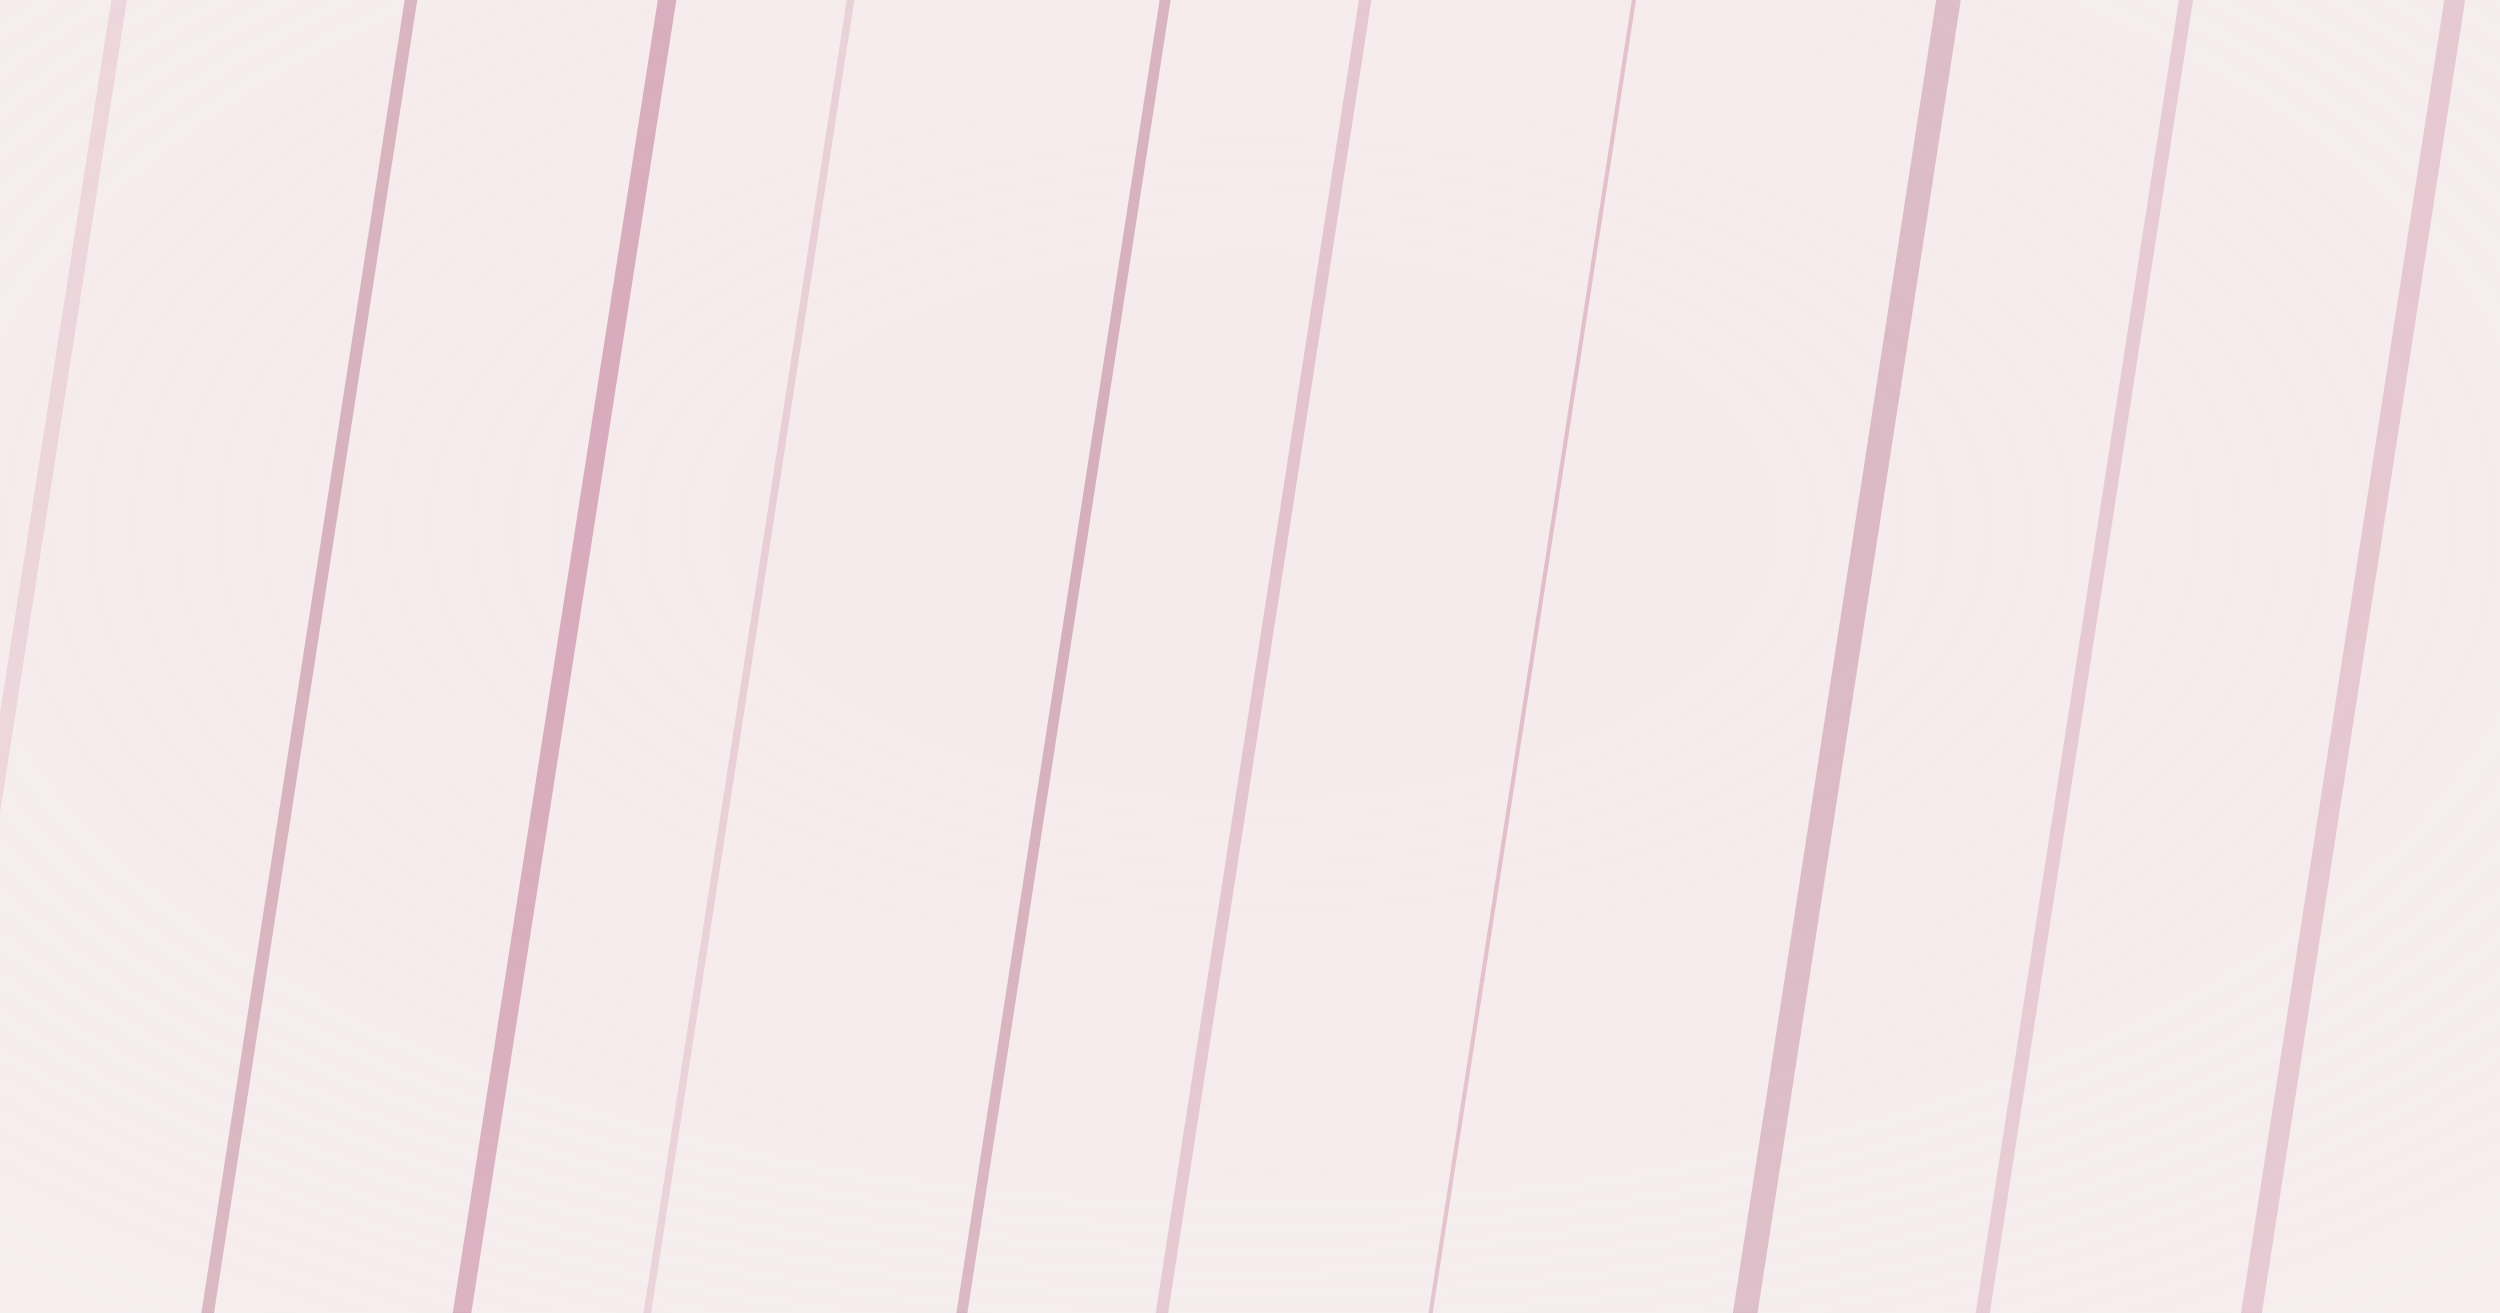
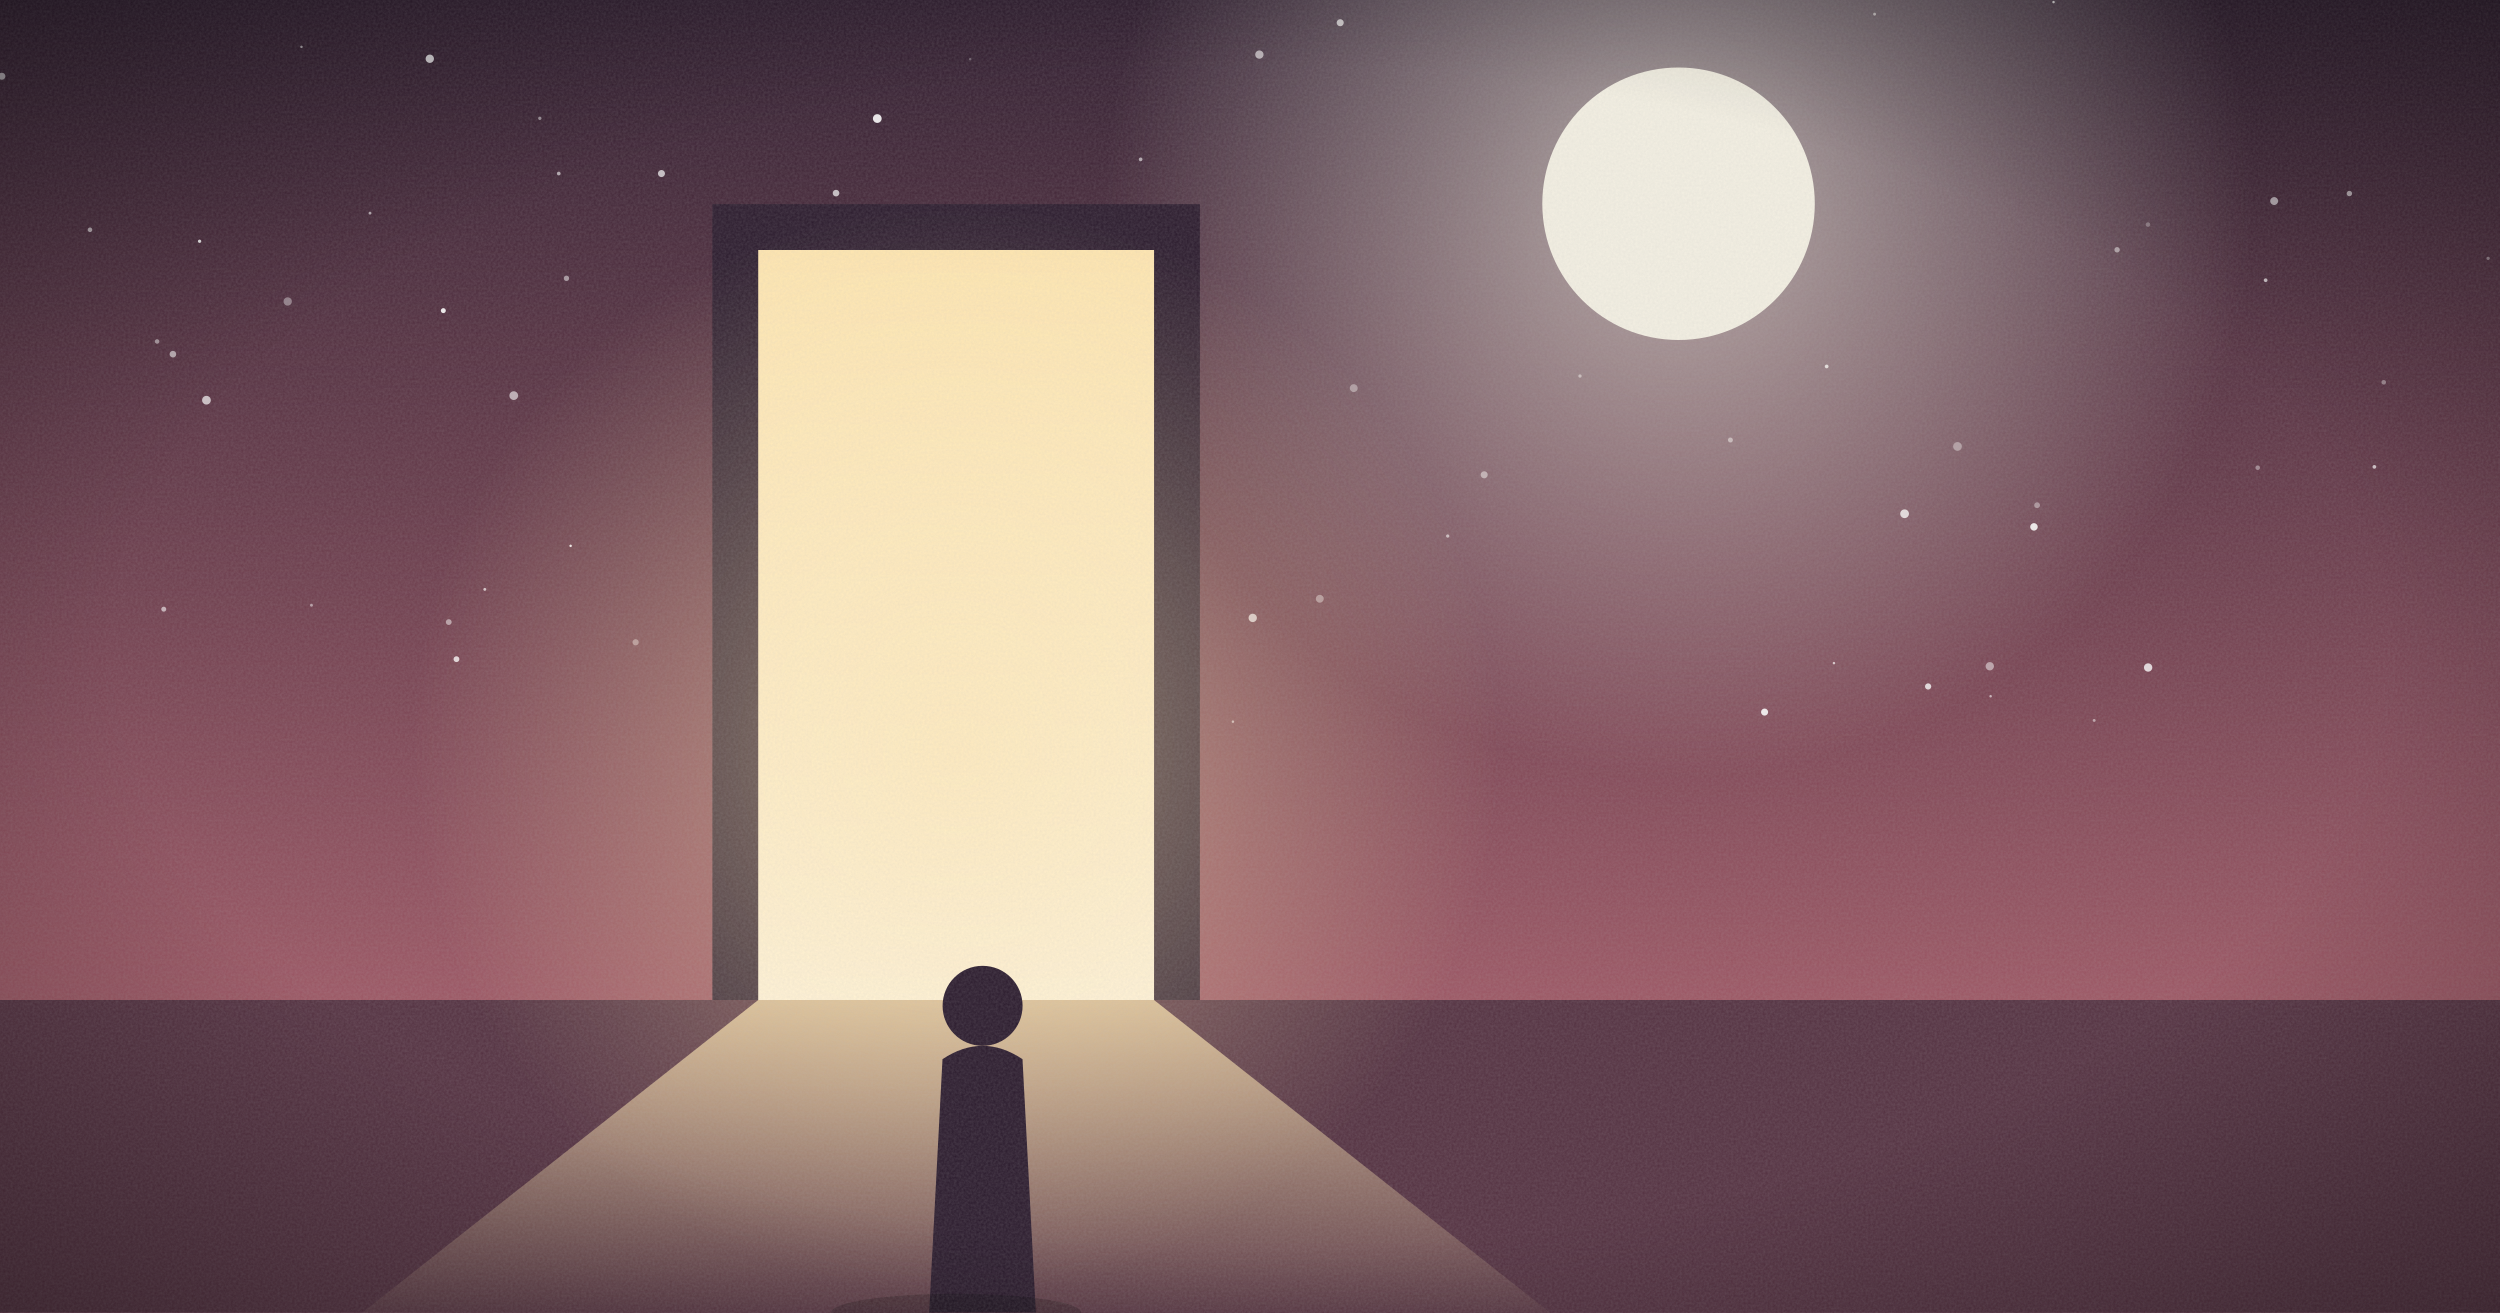
<svg xmlns="http://www.w3.org/2000/svg" viewBox="0 0 1200 630" width="1200" height="630">
-   <rect width="1200" height="630" fill="#f5eaec" />
-   <line x1="-180" y1="-50" x2="-294" y2="680" stroke="#9a4163" stroke-width="2.7" opacity="0.28" />
-   <line x1="-43" y1="-50" x2="-156" y2="680" stroke="#c27c96" stroke-width="11.5" opacity="0.25" />
-   <line x1="65" y1="-50" x2="-49" y2="680" stroke="#ca8ea4" stroke-width="7.4" opacity="0.27" />
-   <line x1="205" y1="-50" x2="92" y2="680" stroke="#9a4163" stroke-width="6.0" opacity="0.37" />
-   <line x1="328" y1="-50" x2="214" y2="680" stroke="#b96a88" stroke-width="8.8" opacity="0.53" />
-   <line x1="416" y1="-50" x2="303" y2="680" stroke="#c27c96" stroke-width="3.6" opacity="0.27" />
-   <line x1="567" y1="-50" x2="454" y2="680" stroke="#9a4163" stroke-width="5.2" opacity="0.36" />
-   <line x1="663" y1="-50" x2="550" y2="680" stroke="#d3a1b3" stroke-width="5.9" opacity="0.54" />
-   <line x1="792" y1="-50" x2="679" y2="680" stroke="#b96a88" stroke-width="2.0" opacity="0.36" />
-   <line x1="943" y1="-50" x2="830" y2="680" stroke="#9a4163" stroke-width="11.7" opacity="0.31" />
-   <line x1="1057" y1="-50" x2="944" y2="680" stroke="#ca8ea4" stroke-width="6.7" opacity="0.40" />
-   <line x1="1186" y1="-50" x2="1073" y2="680" stroke="#d3a1b3" stroke-width="9.9" opacity="0.57" />
-   <line x1="1310" y1="-50" x2="1197" y2="680" stroke="#9a4163" stroke-width="2.7" opacity="0.53" />
-   <rect width="1200" height="630" fill="url(#vg)" opacity="0.5" />
  <defs>
-     <radialGradient id="vg" cx="50%" cy="40%" r="75%">
-       <stop offset="0%" stop-color="#fdfcfa" stop-opacity="0" />
-       <stop offset="100%" stop-color="#fdfcfa" stop-opacity="0.35" />
+     <linearGradient id="sky" x1="0" y1="0" x2="0" y2="1">
+       <stop offset="0" stop-color="#2e1c2e" />
+       <stop offset="1" stop-color="#be6874" />
+     </linearGradient>
+     <radialGradient id="sunglow">
+       <stop offset="0" stop-color="#f3efe2" stop-opacity=".65" />
+       <stop offset="1" stop-color="#f3efe2" stop-opacity="0" />
+     </radialGradient>
+     <radialGradient id="vig" cx=".5" cy=".5" r=".75">
+       <stop offset=".6" stop-color="#000" stop-opacity="0" />
+       <stop offset="1" stop-color="#000" stop-opacity=".38" />
+     </radialGradient>
+     <filter id="grain" x="0" y="0" width="100%" height="100%">
+       <feTurbulence type="fractalNoise" baseFrequency=".85" numOctaves="2" stitchTiles="stitch" />
+       <feColorMatrix values="0 0 0 0 .5  0 0 0 0 .5  0 0 0 0 .5  0 0 0 .55 0" />
+     </filter>
+     <linearGradient id="doorlight" x1="0" y1="0" x2="0" y2="1">
+       <stop offset="0" stop-color="#ffe6b0" />
+       <stop offset="1" stop-color="#fff5df" />
+     </linearGradient>
+     <linearGradient id="beam" x1="0" y1="0" x2="0" y2="1">
+       <stop offset="0" stop-color="#ffe6b0" stop-opacity=".75" />
+       <stop offset="1" stop-color="#ffe6b0" stop-opacity=".05" />
+     </linearGradient>
+     <radialGradient id="glow">
+       <stop offset="0" stop-color="#ffe6b0" stop-opacity=".5" />
+       <stop offset="1" stop-color="#ffe6b0" stop-opacity="0" />
    </radialGradient>
  </defs>
+   <rect width="1200" height="630" fill="url(#sky)" />
+   <circle cx="1091.6" cy="96.5" r="1.9" fill="#ffffff" opacity="0.6" />
+   <circle cx="212.8" cy="149.1" r="1.2" fill="#ffffff" opacity="0.9" />
+   <circle cx="75.4" cy="163.9" r="1.1" fill="#ffffff" opacity="0.5" />
+   <circle cx="138.1" cy="144.7" r="2" fill="#ffffff" opacity="0.4" />
+   <circle cx="604.5" cy="26.2" r="2" fill="#ffffff" opacity="0.6" />
+   <circle cx="1194.3" cy="124" r="0.8" fill="#ffffff" opacity="0.4" />
+   <circle cx="99.1" cy="192.1" r="2.1" fill="#ffffff" opacity="0.7" />
+   <circle cx="1031" cy="107.8" r="1.1" fill="#ffffff" opacity="0.3" />
+   <circle cx="899.8" cy="6.8" r="0.7" fill="#ffffff" opacity="0.6" />
+   <circle cx="95.8" cy="115.8" r="0.8" fill="#ffffff" opacity="0.9" />
+   <circle cx="955.5" cy="334.2" r="0.6" fill="#ffffff" opacity="0.6" />
+   <circle cx="513" cy="343.4" r="1.9" fill="#ffffff" opacity="0.9" />
+   <circle cx="649.8" cy="186.3" r="1.9" fill="#ffffff" opacity="0.4" />
+   <circle cx="643.3" cy="10.9" r="1.7" fill="#ffffff" opacity="0.7" />
+   <circle cx="830.6" cy="211.2" r="1.2" fill="#ffffff" opacity="0.5" />
+   <circle cx="177.6" cy="102.3" r="0.7" fill="#ffffff" opacity="0.6" />
+   <circle cx="552.7" cy="156" r="0.9" fill="#ffffff" opacity="0.4" />
+   <circle cx="1016.2" cy="119.9" r="1.3" fill="#ffffff" opacity="0.5" />
+   <circle cx="273.9" cy="262" r="0.6" fill="#ffffff" opacity="0.9" />
+   <circle cx="564.9" cy="193.7" r="2.1" fill="#ffffff" opacity="0.6" />
+   <circle cx="914.2" cy="246.6" r="2.1" fill="#ffffff" opacity="0.8" />
+   <circle cx="1127.7" cy="92.9" r="1.3" fill="#ffffff" opacity="0.6" />
+   <circle cx="849.2" cy="105" r="2" fill="#ffffff" opacity="0.5" />
+   <circle cx="401.3" cy="92.7" r="1.6" fill="#ffffff" opacity="0.7" />
+   <circle cx="144.7" cy="22.5" r="0.6" fill="#ffffff" opacity="0.6" />
+   <circle cx="78.6" cy="292.4" r="1.2" fill="#ffffff" opacity="0.6" />
+   <circle cx="1005.2" cy="345.8" r="0.7" fill="#ffffff" opacity="0.5" />
+   <circle cx="1031.1" cy="320.4" r="2" fill="#ffffff" opacity="0.8" />
+   <circle cx="271.9" cy="133.6" r="1.3" fill="#ffffff" opacity="0.5" />
+   <circle cx="394.3" cy="156.6" r="1.8" fill="#ffffff" opacity="0.8" />
+   <circle cx="758.4" cy="180.5" r="0.8" fill="#ffffff" opacity="0.5" />
+   <circle cx="694.9" cy="257.3" r="0.8" fill="#ffffff" opacity="0.6" />
+   <circle cx="421.1" cy="56.9" r="2.1" fill="#ffffff" opacity="0.9" />
+   <circle cx="880.3" cy="318.3" r="0.6" fill="#ffffff" opacity="0.7" />
+   <circle cx="259.1" cy="56.8" r="0.8" fill="#ffffff" opacity="0.5" />
+   <circle cx="219.1" cy="316.4" r="1.4" fill="#ffffff" opacity="0.8" />
+   <circle cx="876.8" cy="175.9" r="0.9" fill="#ffffff" opacity="0.8" />
+   <circle cx="421.4" cy="192.5" r="1.2" fill="#ffffff" opacity="0.9" />
+   <circle cx="268.2" cy="83.3" r="0.9" fill="#ffffff" opacity="0.6" />
+   <circle cx="842" cy="128.7" r="1.9" fill="#ffffff" opacity="0.5" />
+   <circle cx="83" cy="170" r="1.6" fill="#ffffff" opacity="0.6" />
+   <circle cx="939.6" cy="214.3" r="2.1" fill="#ffffff" opacity="0.4" />
+   <circle cx="465.7" cy="28.4" r="0.6" fill="#ffffff" opacity="0.3" />
+   <circle cx="317.5" cy="83.3" r="1.7" fill="#ffffff" opacity="0.7" />
+   <circle cx="1139.7" cy="224.1" r="0.9" fill="#ffffff" opacity="0.7" />
+   <circle cx="0.9" cy="36.6" r="1.7" fill="#ffffff" opacity="0.6" />
+   <circle cx="1144.2" cy="183.5" r="1.1" fill="#ffffff" opacity="0.4" />
+   <circle cx="847" cy="341.8" r="1.7" fill="#ffffff" opacity="0.9" />
+   <circle cx="394.1" cy="126.5" r="1.6" fill="#ffffff" opacity="0.7" />
+   <circle cx="305.1" cy="308.3" r="1.5" fill="#ffffff" opacity="0.4" />
+   <circle cx="985.7" cy="1" r="0.6" fill="#ffffff" opacity="0.8" />
+   <circle cx="232.7" cy="282.9" r="0.7" fill="#ffffff" opacity="0.7" />
+   <circle cx="1083.7" cy="224.5" r="1.1" fill="#ffffff" opacity="0.4" />
+   <circle cx="547.5" cy="76.5" r="0.9" fill="#ffffff" opacity="0.6" />
+   <circle cx="215.4" cy="298.6" r="1.4" fill="#ffffff" opacity="0.5" />
+   <circle cx="149.5" cy="290.5" r="0.7" fill="#ffffff" opacity="0.5" />
+   <circle cx="955.1" cy="319.8" r="2" fill="#ffffff" opacity="0.5" />
+   <circle cx="1087.5" cy="134.5" r="0.9" fill="#ffffff" opacity="0.7" />
+   <circle cx="246.6" cy="189.9" r="2.1" fill="#ffffff" opacity="0.6" />
+   <circle cx="601.3" cy="296.6" r="2" fill="#ffffff" opacity="0.7" />
+   <circle cx="976.3" cy="252.9" r="1.8" fill="#ffffff" opacity="0.9" />
+   <circle cx="43.2" cy="110.3" r="1.1" fill="#ffffff" opacity="0.6" />
+   <circle cx="506" cy="105.3" r="1.9" fill="#ffffff" opacity="0.6" />
+   <circle cx="633.5" cy="287.4" r="1.9" fill="#ffffff" opacity="0.4" />
+   <circle cx="712.4" cy="227.9" r="1.7" fill="#ffffff" opacity="0.5" />
+   <circle cx="977.8" cy="242.5" r="1.4" fill="#ffffff" opacity="0.4" />
+   <circle cx="347.6" cy="325.9" r="1.3" fill="#ffffff" opacity="0.9" />
+   <circle cx="206.3" cy="28.2" r="2" fill="#ffffff" opacity="0.8" />
+   <circle cx="925.5" cy="329.5" r="1.5" fill="#ffffff" opacity="0.8" />
+   <circle cx="591.8" cy="346.4" r="0.6" fill="#ffffff" opacity="0.6" />
+   <circle cx="805.7" cy="97.8" r="274.7" fill="url(#sunglow)" />
+   <circle cx="805.7" cy="97.8" r="65.4" fill="#f3efe2" />
+   <rect x="0" y="480" width="1200" height="630" fill="#543141" />
+   <polygon points="363.945,480 553.945,480 743.945,630 173.945,630" fill="url(#beam)" />
+   <rect x="341.945" y="98" width="234" height="382" fill="#2b1b2d" />
+   <rect x="363.945" y="120" width="190" height="360" fill="url(#doorlight)" />
+   <circle cx="458.945" cy="360" r="260" fill="url(#glow)" />
+   <g fill="#2b1b2d">
+     <circle cx="471.643" cy="482.8" r="19.2" />
+     <path d="M446 630 L452.4 508.4 Q471.643 495.6 490.8 508.4 L497.2 630 Z" />
+   </g>
+   <ellipse cx="458.945" cy="630" rx="60" ry="9" fill="#000" opacity=".2" />
+   <rect width="1200" height="630" filter="url(#grain)" opacity=".35" />
+   <rect width="1200" height="630" fill="url(#vig)" />
</svg>
